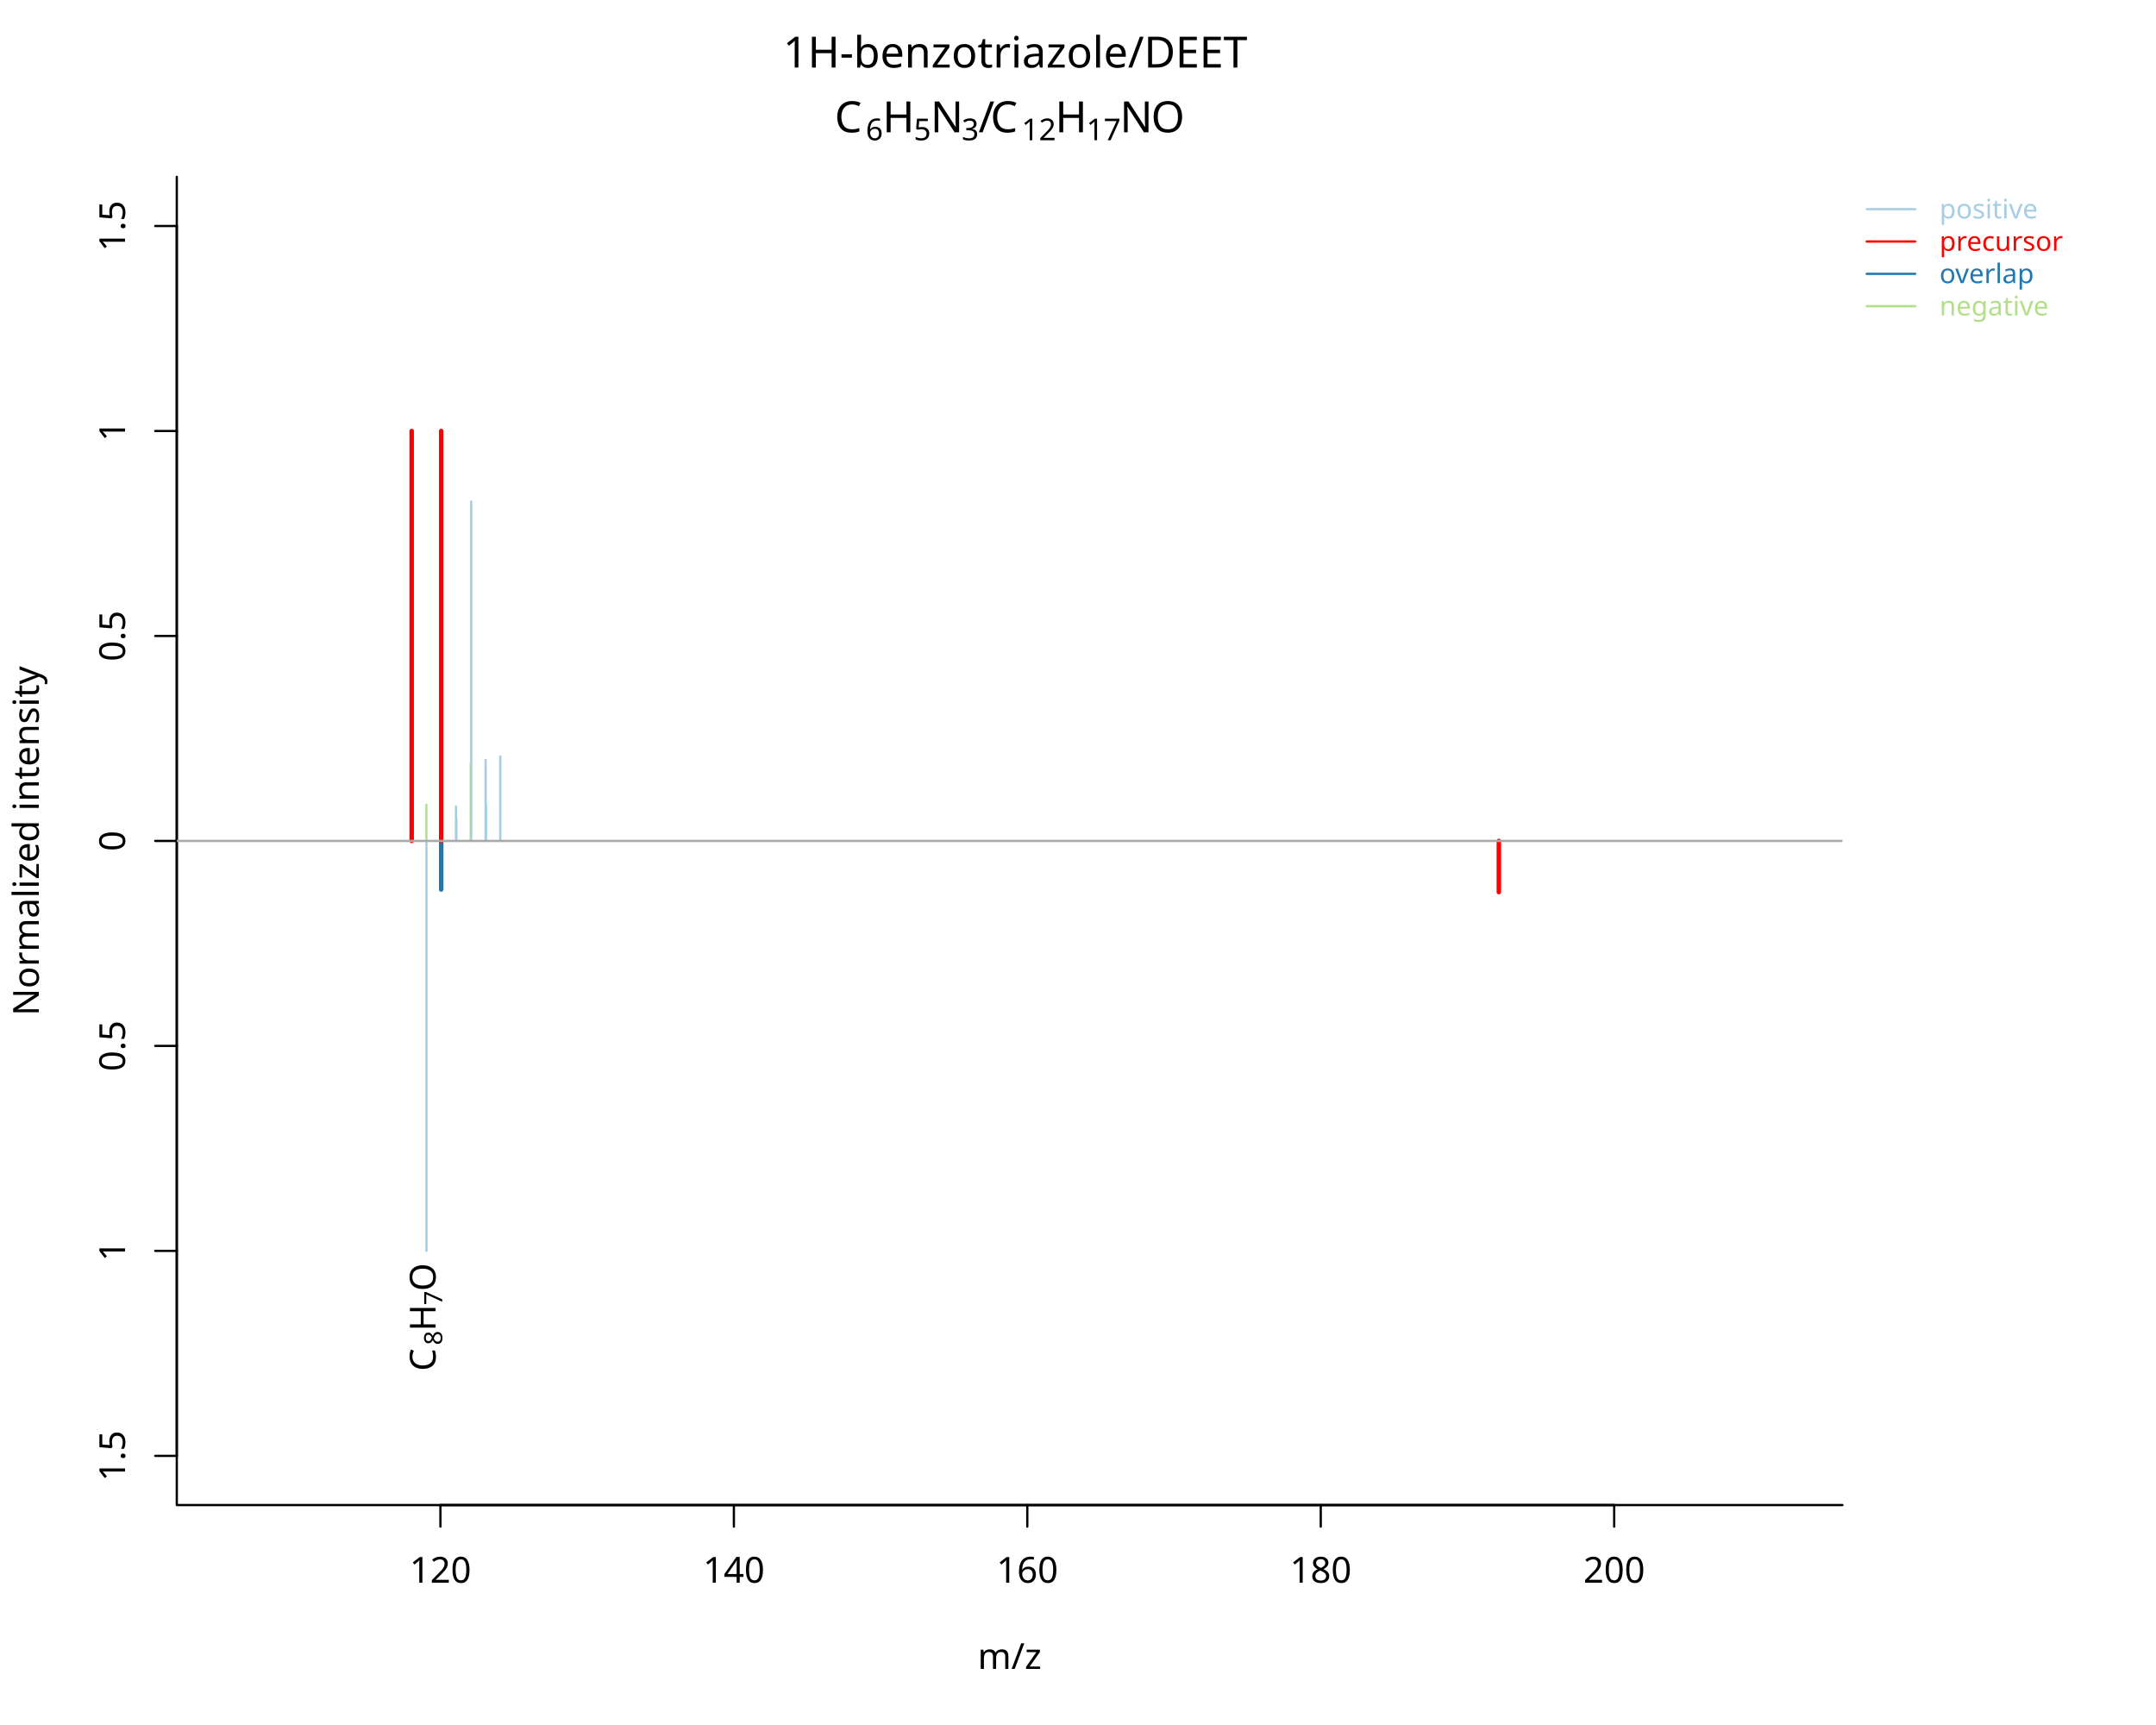
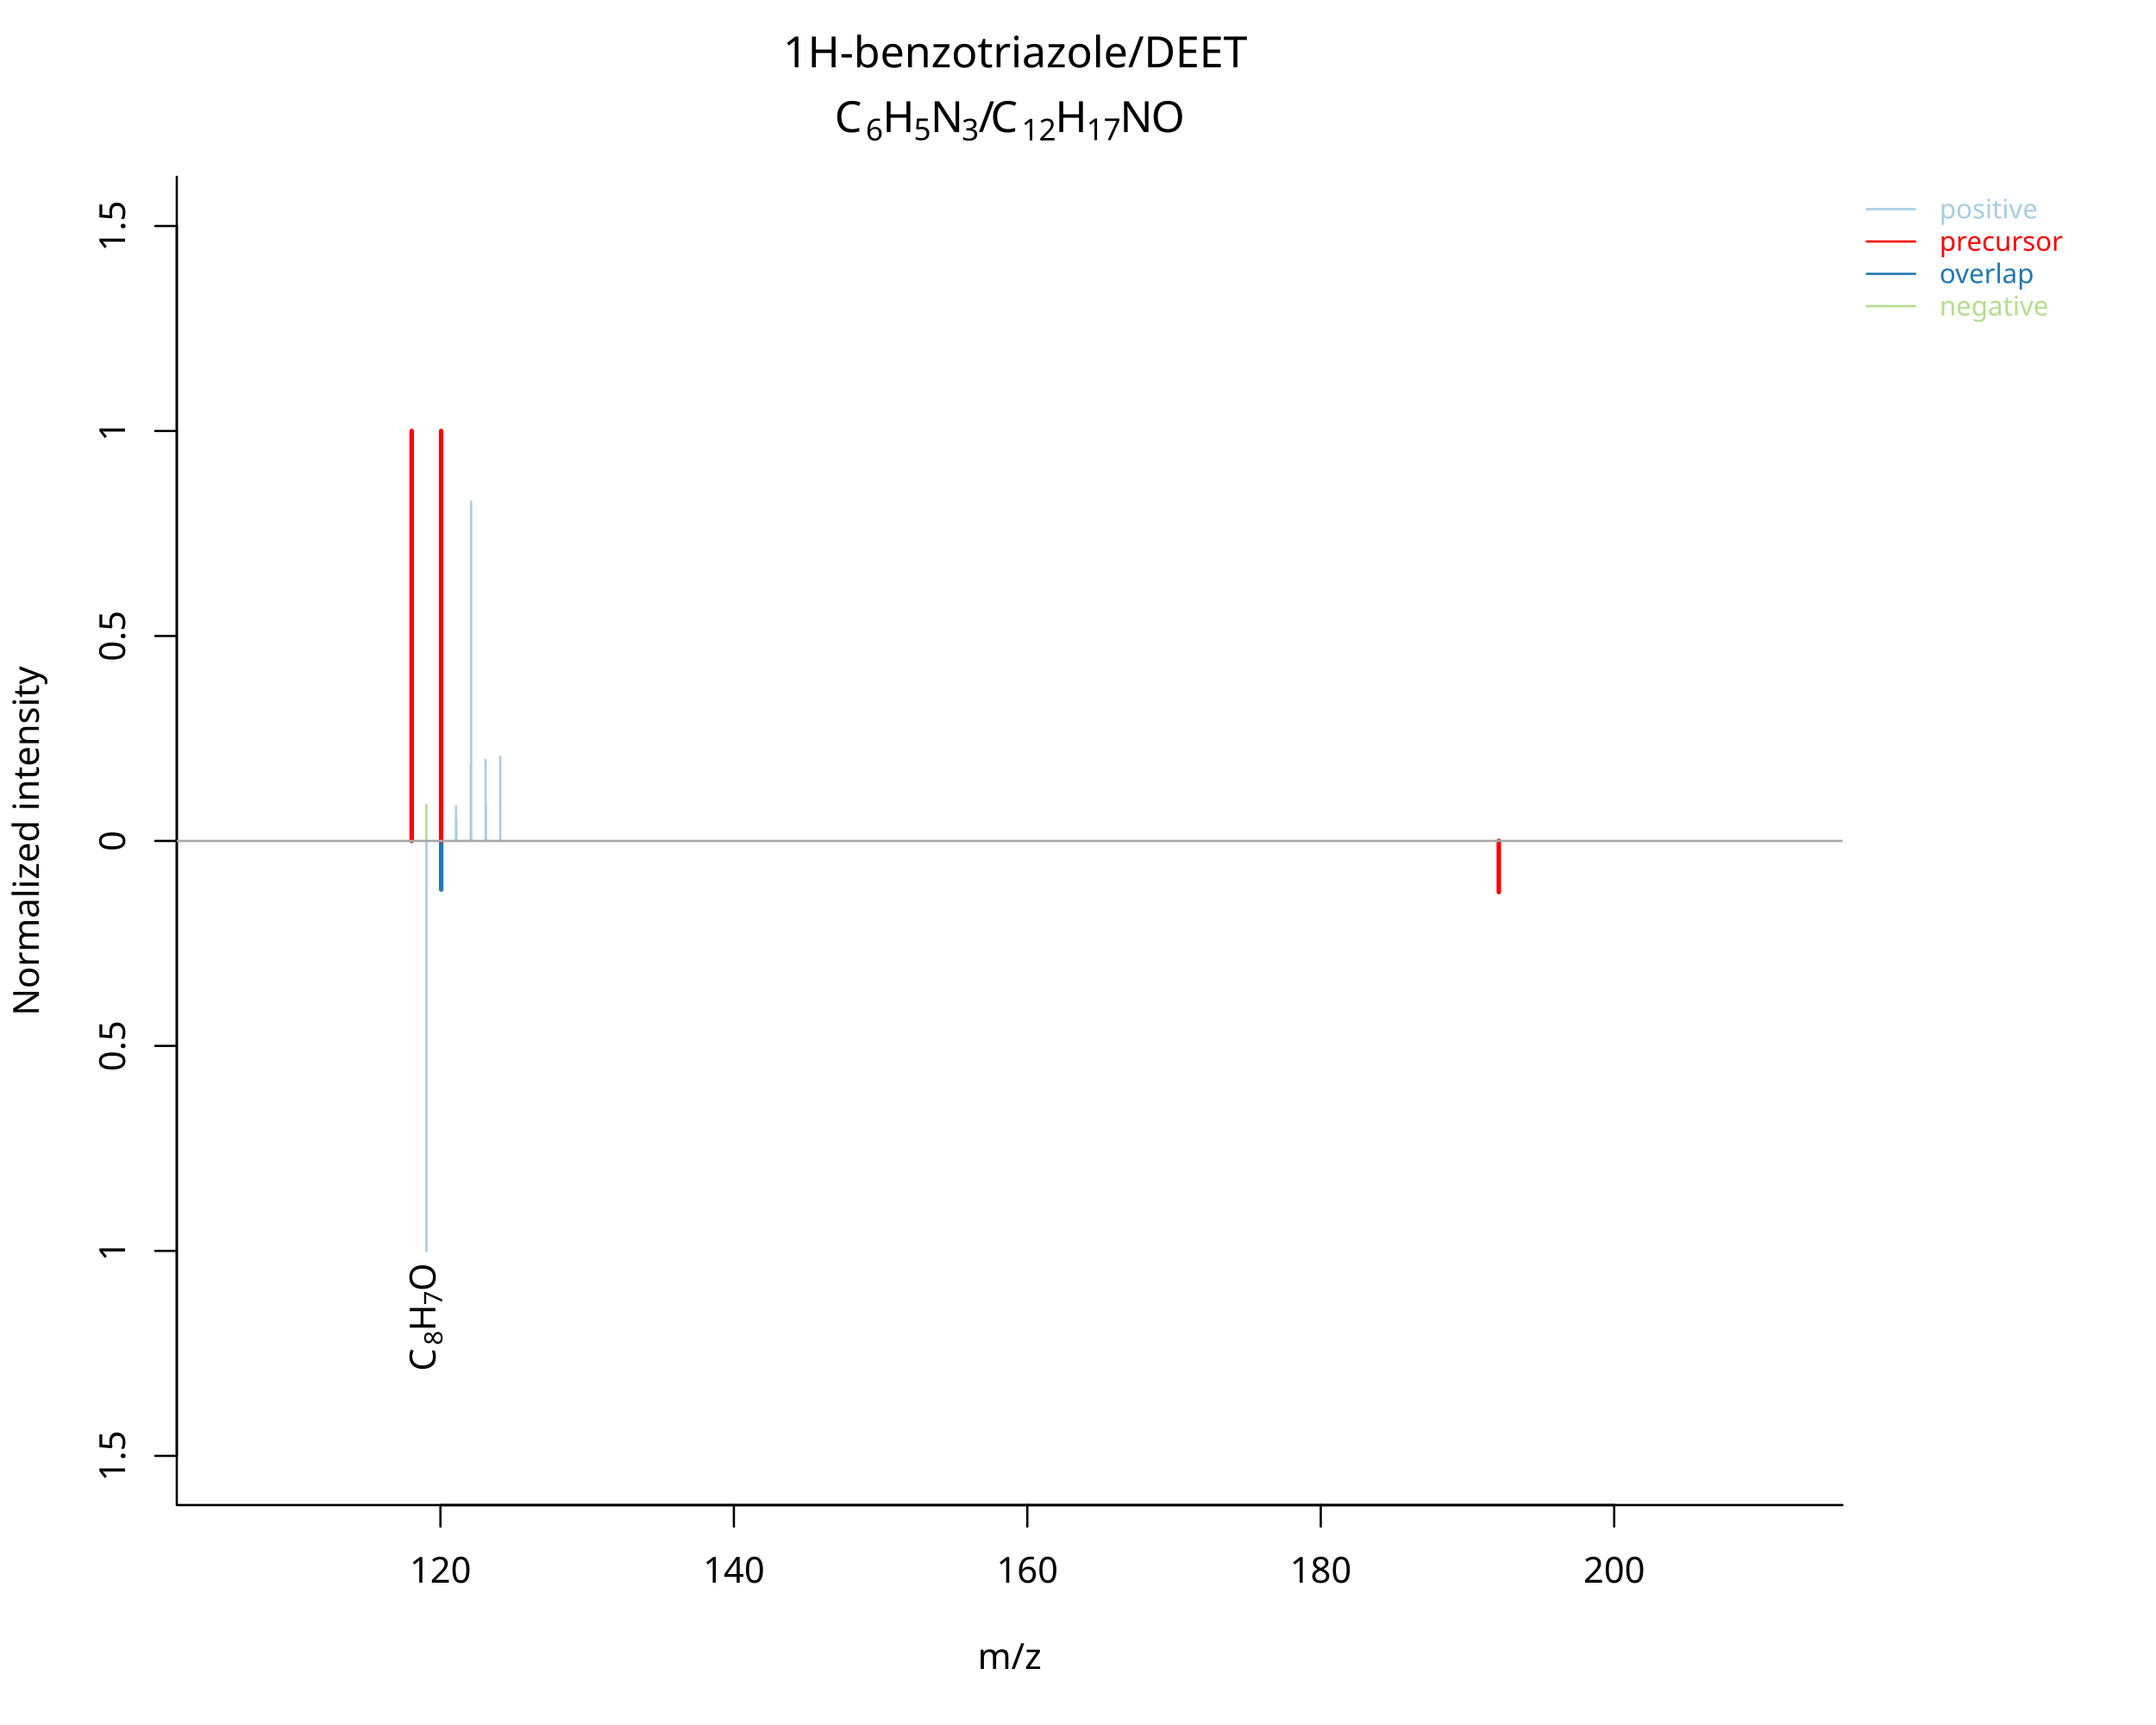
<svg xmlns="http://www.w3.org/2000/svg" class="svglite" data-engine-version="2.0" width="720.00pt" height="576.00pt" viewBox="0 0 720.00 576.00">
  <defs>
    <style type="text/css">
    .svglite line, .svglite polyline, .svglite polygon, .svglite path, .svglite rect, .svglite circle {
      fill: none;
      stroke: #000000;
      stroke-linecap: round;
      stroke-linejoin: round;
      stroke-miterlimit: 10.00;
    }
  </style>
  </defs>
  <rect width="100%" height="100%" style="stroke: none; fill: #FFFFFF;" />
  <defs>
    <clipPath id="cpMC4wMHw3MjAuMDB8MC4wMHw1NzYuMDA=">
      <rect x="0.00" y="0.00" width="720.00" height="576.00" />
    </clipPath>
  </defs>
  <g clip-path="url(#cpMC4wMHw3MjAuMDB8MC4wMHw1NzYuMDA=)">
    <line x1="147.08" y1="502.56" x2="539.06" y2="502.56" style="stroke-width: 0.75;" />
    <line x1="147.08" y1="502.56" x2="147.08" y2="509.76" style="stroke-width: 0.75;" />
    <line x1="245.08" y1="502.56" x2="245.08" y2="509.76" style="stroke-width: 0.75;" />
    <line x1="343.07" y1="502.56" x2="343.07" y2="509.76" style="stroke-width: 0.75;" />
    <line x1="441.07" y1="502.56" x2="441.07" y2="509.76" style="stroke-width: 0.75;" />
    <line x1="539.06" y1="502.56" x2="539.06" y2="509.76" style="stroke-width: 0.75;" />
    <text x="147.08" y="528.48" text-anchor="middle" style="font-size: 12.00px; font-family: sans;" textLength="20.02px" lengthAdjust="spacingAndGlyphs">120</text>
    <text x="245.08" y="528.48" text-anchor="middle" style="font-size: 12.00px; font-family: sans;" textLength="20.02px" lengthAdjust="spacingAndGlyphs">140</text>
    <text x="343.07" y="528.48" text-anchor="middle" style="font-size: 12.00px; font-family: sans;" textLength="20.02px" lengthAdjust="spacingAndGlyphs">160</text>
    <text x="441.07" y="528.48" text-anchor="middle" style="font-size: 12.00px; font-family: sans;" textLength="20.02px" lengthAdjust="spacingAndGlyphs">180</text>
    <text x="539.06" y="528.48" text-anchor="middle" style="font-size: 12.00px; font-family: sans;" textLength="20.02px" lengthAdjust="spacingAndGlyphs">200</text>
    <polyline points="59.04,59.04 59.04,502.56 615.29,502.56 " style="stroke-width: 0.75;" />
  </g>
  <defs>
    <clipPath id="cpMC4wMHw2NDUuNTN8MC4wMHw1NzYuMDA=">
      <rect x="0.00" y="0.00" width="645.53" height="576.00" />
    </clipPath>
  </defs>
  <g clip-path="url(#cpMC4wMHw2NDUuNTN8MC4wMHw1NzYuMDA=)">
-     <text x="261.52" y="22.55" style="font-size: 14.40px; font-family: sans;" textLength="151.29px" lengthAdjust="spacingAndGlyphs">1H-benzotriazole/DEET</text>
-     <text x="278.73" y="44.17" style="font-size: 14.40px; font-family: sans;" textLength="10.40px" lengthAdjust="spacingAndGlyphs">C</text>
-     <text x="289.13" y="46.83" style="font-size: 10.08px; font-family: sans;" textLength="5.61px" lengthAdjust="spacingAndGlyphs">6</text>
-     <text x="294.74" y="44.17" style="font-size: 14.40px; font-family: sans;" textLength="10.40px" lengthAdjust="spacingAndGlyphs">H</text>
-     <text x="305.14" y="46.83" style="font-size: 10.08px; font-family: sans;" textLength="5.61px" lengthAdjust="spacingAndGlyphs">5</text>
-     <text x="310.75" y="44.17" style="font-size: 14.40px; font-family: sans;" textLength="10.40px" lengthAdjust="spacingAndGlyphs">N</text>
-     <text x="321.15" y="46.83" style="font-size: 10.08px; font-family: sans;" textLength="5.61px" lengthAdjust="spacingAndGlyphs">3</text>
-     <text x="326.76" y="44.17" style="font-size: 14.40px; font-family: sans;" textLength="4.00px" lengthAdjust="spacingAndGlyphs">/</text>
-     <text x="330.76" y="44.17" style="font-size: 14.40px; font-family: sans;" textLength="10.40px" lengthAdjust="spacingAndGlyphs">C</text>
-     <text x="341.16" y="46.83" style="font-size: 10.08px; font-family: sans;" textLength="11.21px" lengthAdjust="spacingAndGlyphs">12</text>
-     <text x="352.37" y="44.17" style="font-size: 14.40px; font-family: sans;" textLength="10.40px" lengthAdjust="spacingAndGlyphs">H</text>
-     <text x="362.78" y="46.83" style="font-size: 10.08px; font-family: sans;" textLength="11.21px" lengthAdjust="spacingAndGlyphs">17</text>
-     <text x="373.99" y="44.17" style="font-size: 14.40px; font-family: sans;" textLength="10.40px" lengthAdjust="spacingAndGlyphs">N</text>
-     <text x="384.39" y="44.17" style="font-size: 14.40px; font-family: sans;" textLength="11.21px" lengthAdjust="spacingAndGlyphs">O</text>
+     <text x="261.52" y="22.49" style="font-size: 14.40px; font-family: sans;" textLength="151.29px" lengthAdjust="spacingAndGlyphs">1H-benzotriazole/DEET</text>
+     <text x="278.73" y="44.11" style="font-size: 14.40px; font-family: sans;" textLength="10.40px" lengthAdjust="spacingAndGlyphs">C</text>
+     <text x="289.13" y="46.89" style="font-size: 10.08px; font-family: sans;" textLength="5.61px" lengthAdjust="spacingAndGlyphs">6</text>
+     <text x="294.74" y="44.11" style="font-size: 14.40px; font-family: sans;" textLength="10.40px" lengthAdjust="spacingAndGlyphs">H</text>
+     <text x="305.14" y="46.78" style="font-size: 10.08px; font-family: sans;" textLength="5.61px" lengthAdjust="spacingAndGlyphs">5</text>
+     <text x="310.75" y="44.11" style="font-size: 14.40px; font-family: sans;" textLength="10.40px" lengthAdjust="spacingAndGlyphs">N</text>
+     <text x="321.15" y="46.89" style="font-size: 10.08px; font-family: sans;" textLength="5.61px" lengthAdjust="spacingAndGlyphs">3</text>
+     <text x="326.76" y="44.11" style="font-size: 14.40px; font-family: sans;" textLength="4.00px" lengthAdjust="spacingAndGlyphs">/</text>
+     <text x="330.76" y="44.11" style="font-size: 14.40px; font-family: sans;" textLength="10.40px" lengthAdjust="spacingAndGlyphs">C</text>
+     <text x="341.16" y="46.89" style="font-size: 10.08px; font-family: sans;" textLength="11.21px" lengthAdjust="spacingAndGlyphs">12</text>
+     <text x="352.37" y="44.11" style="font-size: 14.40px; font-family: sans;" textLength="10.40px" lengthAdjust="spacingAndGlyphs">H</text>
+     <text x="362.78" y="46.78" style="font-size: 10.08px; font-family: sans;" textLength="11.21px" lengthAdjust="spacingAndGlyphs">17</text>
+     <text x="373.99" y="44.11" style="font-size: 14.40px; font-family: sans;" textLength="10.40px" lengthAdjust="spacingAndGlyphs">N</text>
+     <text x="384.39" y="44.11" style="font-size: 14.40px; font-family: sans;" textLength="11.21px" lengthAdjust="spacingAndGlyphs">O</text>
    <text x="337.16" y="557.28" text-anchor="middle" style="font-size: 12.00px; font-family: sans;" textLength="19.34px" lengthAdjust="spacingAndGlyphs">m/z</text>
    <text transform="translate(12.96,280.80) rotate(-90)" text-anchor="middle" style="font-size: 12.00px; font-family: sans;" textLength="108.06px" lengthAdjust="spacingAndGlyphs">Normalized intensity</text>
  </g>
  <defs>
    <clipPath id="cpNTkuMDR8NjE1LjI5fDU5LjA0fDUwMi41Ng==">
      <rect x="59.04" y="59.04" width="556.25" height="443.52" />
    </clipPath>
  </defs>
  <g clip-path="url(#cpNTkuMDR8NjE1LjI5fDU5LjA0fDUwMi41Ng==)">
    <line x1="142.42" y1="280.80" x2="142.42" y2="417.69" style="stroke-width: 0.75; stroke: #A6CEE3;" />
    <line x1="500.54" y1="280.80" x2="500.54" y2="297.88" style="stroke-width: 1.50; stroke: #FF0000;" />
    <line x1="147.34" y1="280.80" x2="147.34" y2="297.03" style="stroke-width: 1.50; stroke: #1F78B4;" />
    <line x1="152.41" y1="280.80" x2="152.41" y2="273.42" style="stroke-width: 0.75; stroke: #A6CEE3;" />
    <line x1="152.27" y1="280.80" x2="152.27" y2="269.25" style="stroke-width: 0.75; stroke: #A6CEE3;" />
    <line x1="142.39" y1="280.80" x2="142.39" y2="268.75" style="stroke-width: 0.75; stroke: #B2DF8A;" />
    <line x1="162.27" y1="280.80" x2="162.27" y2="268.43" style="stroke-width: 0.75; stroke: #A6CEE3;" />
    <line x1="157.20" y1="280.80" x2="157.20" y2="255.00" style="stroke-width: 0.75; stroke: #B2DF8A;" />
    <line x1="162.17" y1="280.80" x2="162.17" y2="253.75" style="stroke-width: 0.75; stroke: #A6CEE3;" />
    <line x1="167.07" y1="280.80" x2="167.07" y2="252.62" style="stroke-width: 0.75; stroke: #A6CEE3;" />
    <line x1="157.35" y1="280.80" x2="157.35" y2="167.47" style="stroke-width: 0.75; stroke: #A6CEE3;" />
    <line x1="147.34" y1="280.80" x2="147.34" y2="143.91" style="stroke-width: 1.50; stroke: #FF0000;" />
    <line x1="137.48" y1="280.80" x2="137.48" y2="143.91" style="stroke-width: 1.50; stroke: #FF0000;" />
  </g>
  <g clip-path="url(#cpMC4wMHw3MjAuMDB8MC4wMHw1NzYuMDA=)">
    <line x1="59.04" y1="486.13" x2="59.04" y2="75.47" style="stroke-width: 0.75;" />
    <line x1="59.04" y1="486.13" x2="51.84" y2="486.13" style="stroke-width: 0.75;" />
    <line x1="59.04" y1="417.69" x2="51.84" y2="417.69" style="stroke-width: 0.75;" />
    <line x1="59.04" y1="349.24" x2="51.84" y2="349.24" style="stroke-width: 0.75;" />
    <line x1="59.04" y1="280.80" x2="51.84" y2="280.80" style="stroke-width: 0.75;" />
    <line x1="59.04" y1="212.36" x2="51.84" y2="212.36" style="stroke-width: 0.75;" />
    <line x1="59.04" y1="143.91" x2="51.84" y2="143.91" style="stroke-width: 0.75;" />
    <line x1="59.04" y1="75.47" x2="51.84" y2="75.47" style="stroke-width: 0.75;" />
    <text transform="translate(41.76,486.13) rotate(-90)" text-anchor="middle" style="font-size: 12.00px; font-family: sans;" textLength="16.68px" lengthAdjust="spacingAndGlyphs">1.5</text>
    <text transform="translate(41.76,417.69) rotate(-90)" text-anchor="middle" style="font-size: 12.00px; font-family: sans;" textLength="6.67px" lengthAdjust="spacingAndGlyphs">1</text>
    <text transform="translate(41.76,349.24) rotate(-90)" text-anchor="middle" style="font-size: 12.00px; font-family: sans;" textLength="16.68px" lengthAdjust="spacingAndGlyphs">0.5</text>
    <text transform="translate(41.76,280.80) rotate(-90)" text-anchor="middle" style="font-size: 12.00px; font-family: sans;" textLength="6.67px" lengthAdjust="spacingAndGlyphs">0</text>
    <text transform="translate(41.76,212.36) rotate(-90)" text-anchor="middle" style="font-size: 12.00px; font-family: sans;" textLength="16.68px" lengthAdjust="spacingAndGlyphs">0.5</text>
    <text transform="translate(41.76,143.91) rotate(-90)" text-anchor="middle" style="font-size: 12.00px; font-family: sans;" textLength="6.67px" lengthAdjust="spacingAndGlyphs">1</text>
    <text transform="translate(41.76,75.47) rotate(-90)" text-anchor="middle" style="font-size: 12.00px; font-family: sans;" textLength="16.68px" lengthAdjust="spacingAndGlyphs">1.5</text>
  </g>
  <g clip-path="url(#cpNTkuMDR8NjE1LjI5fDU5LjA0fDUwMi41Ng==)">
    <line x1="59.04" y1="280.80" x2="615.29" y2="280.80" style="stroke-width: 0.75; stroke: #A9A9A9;" />
-     <text transform="translate(145.46,457.82) rotate(-90)" style="font-size: 12.00px; font-family: sans;" textLength="8.67px" lengthAdjust="spacingAndGlyphs">C</text>
-     <text transform="translate(147.68,449.15) rotate(-90)" style="font-size: 8.40px; font-family: sans;" textLength="4.67px" lengthAdjust="spacingAndGlyphs">8</text>
-     <text transform="translate(145.46,444.47) rotate(-90)" style="font-size: 12.00px; font-family: sans;" textLength="8.67px" lengthAdjust="spacingAndGlyphs">H</text>
-     <text transform="translate(147.68,435.81) rotate(-90)" style="font-size: 8.40px; font-family: sans;" textLength="4.67px" lengthAdjust="spacingAndGlyphs">7</text>
-     <text transform="translate(145.46,431.13) rotate(-90)" style="font-size: 12.00px; font-family: sans;" textLength="9.34px" lengthAdjust="spacingAndGlyphs">O</text>
+     <text transform="translate(145.41,457.82) rotate(-90)" style="font-size: 12.00px; font-family: sans;" textLength="8.67px" lengthAdjust="spacingAndGlyphs">C</text>
+     <text transform="translate(147.73,449.15) rotate(-90)" style="font-size: 8.40px; font-family: sans;" textLength="4.67px" lengthAdjust="spacingAndGlyphs">8</text>
+     <text transform="translate(145.41,444.47) rotate(-90)" style="font-size: 12.00px; font-family: sans;" textLength="8.67px" lengthAdjust="spacingAndGlyphs">H</text>
+     <text transform="translate(147.64,435.81) rotate(-90)" style="font-size: 8.40px; font-family: sans;" textLength="4.67px" lengthAdjust="spacingAndGlyphs">7</text>
+     <text transform="translate(145.41,431.13) rotate(-90)" style="font-size: 12.00px; font-family: sans;" textLength="9.34px" lengthAdjust="spacingAndGlyphs">O</text>
  </g>
  <g clip-path="url(#cpMC4wMHw3MjAuMDB8MC4wMHw1NzYuMDA=)">
    <line x1="623.39" y1="69.84" x2="639.59" y2="69.84" style="stroke-width: 0.75; stroke: #A6CEE3;" />
    <line x1="623.39" y1="80.64" x2="639.59" y2="80.64" style="stroke-width: 0.75; stroke: #FF0000;" />
    <line x1="623.39" y1="91.44" x2="639.59" y2="91.44" style="stroke-width: 0.75; stroke: #1F78B4;" />
    <line x1="623.39" y1="102.24" x2="639.59" y2="102.24" style="stroke-width: 0.75; stroke: #B2DF8A;" />
    <text x="647.69" y="72.94" style="font-size: 9.00px; fill: #A6CEE3; font-family: sans;" textLength="30.52px" lengthAdjust="spacingAndGlyphs">positive</text>
    <text x="647.69" y="83.74" style="font-size: 9.00px; fill: #FF0000; font-family: sans;" textLength="38.02px" lengthAdjust="spacingAndGlyphs">precursor</text>
    <text x="647.69" y="94.54" style="font-size: 9.00px; fill: #1F78B4; font-family: sans;" textLength="29.52px" lengthAdjust="spacingAndGlyphs">overlap</text>
    <text x="647.69" y="105.34" style="font-size: 9.00px; fill: #B2DF8A; font-family: sans;" textLength="34.03px" lengthAdjust="spacingAndGlyphs">negative</text>
  </g>
</svg>
